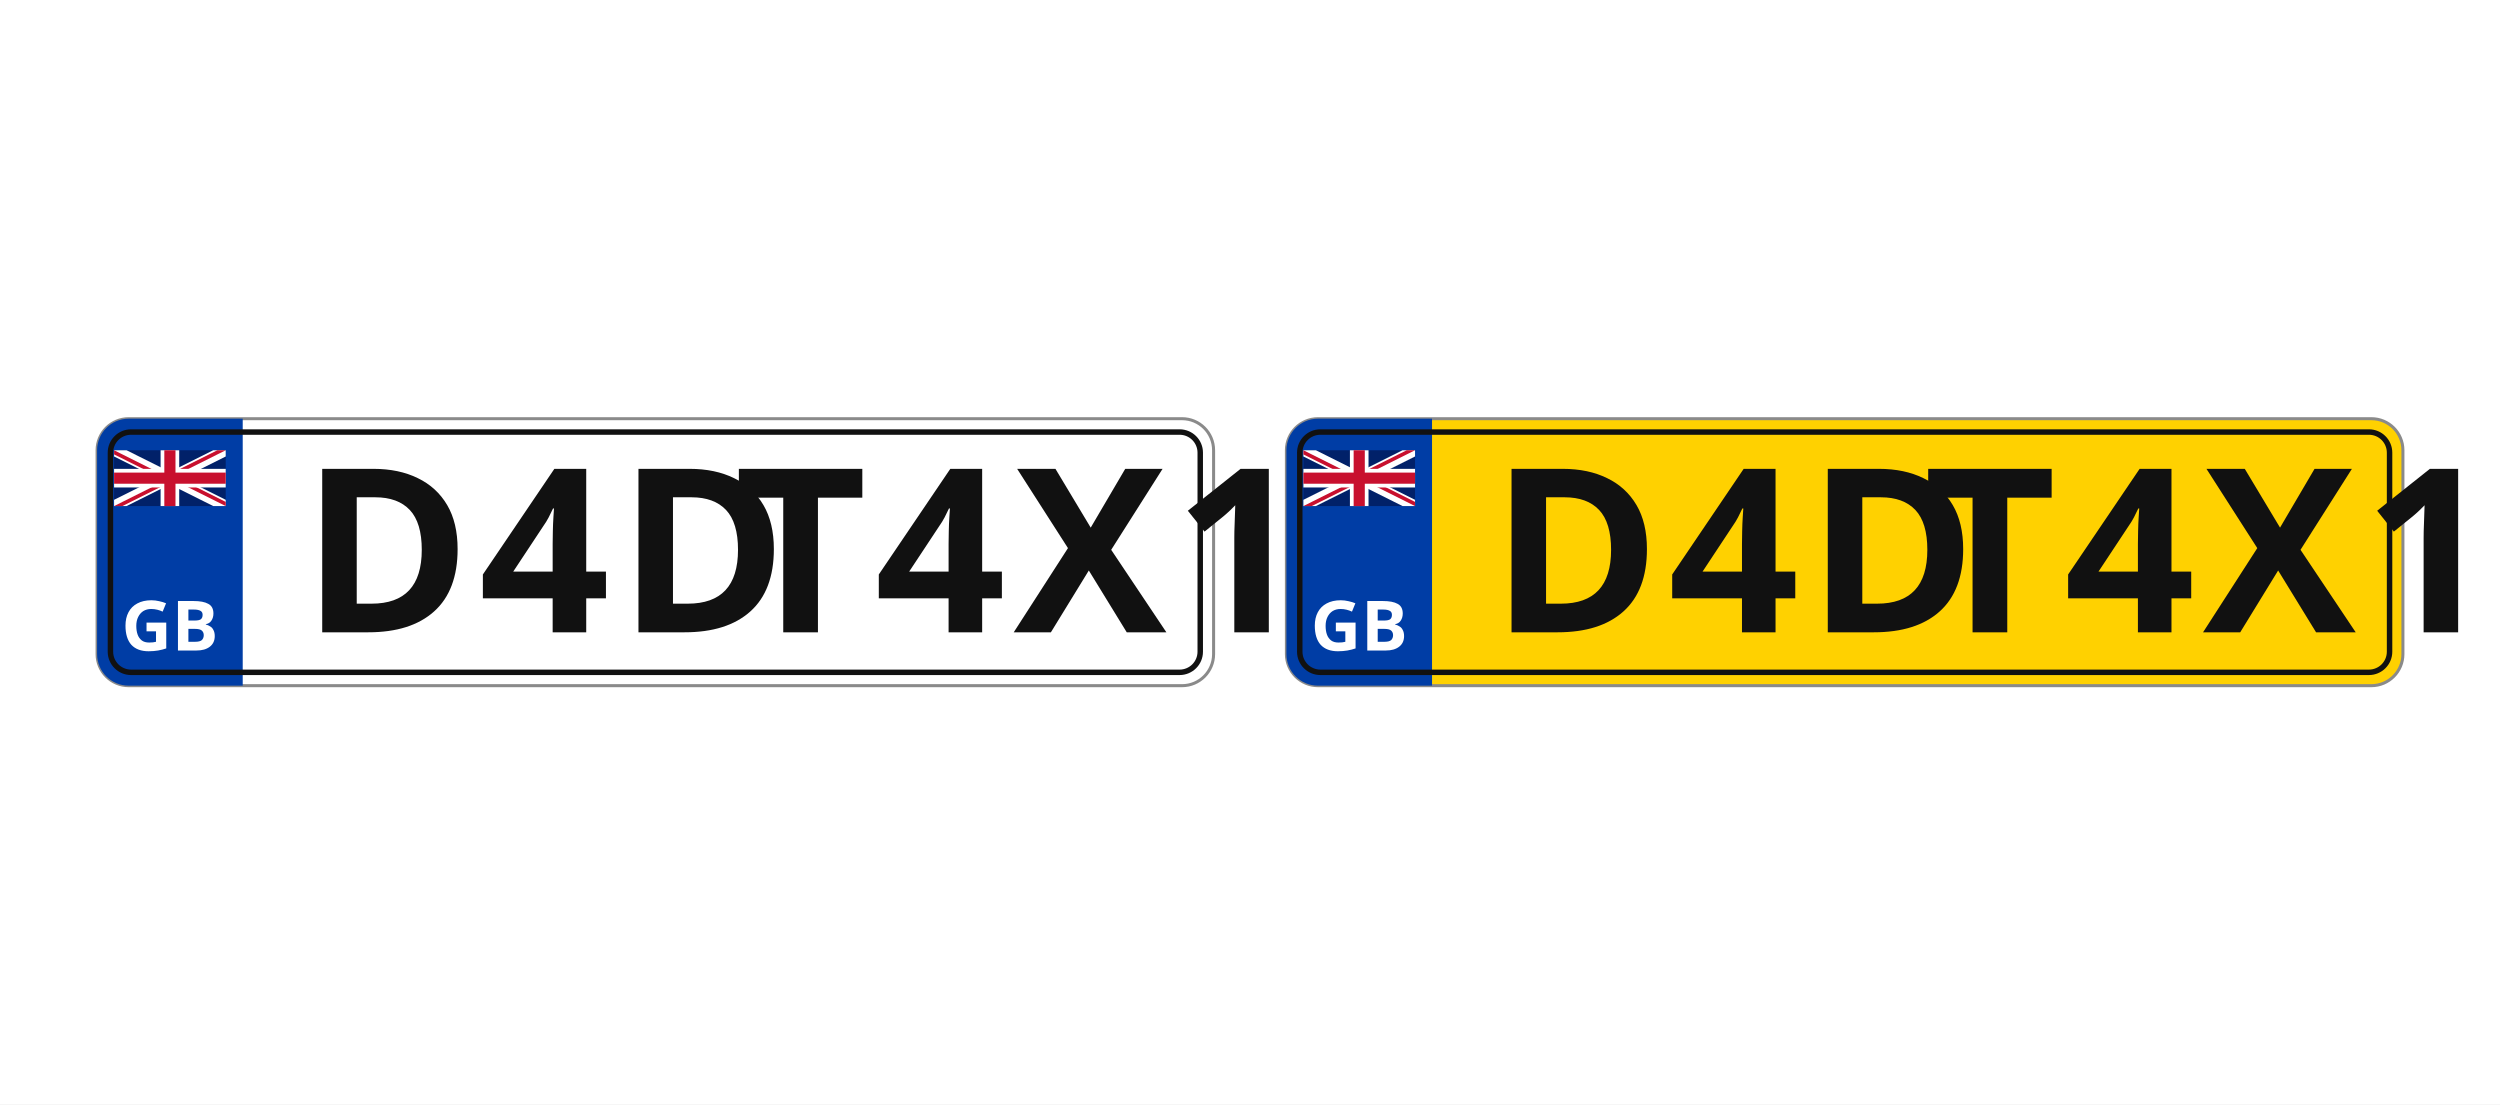
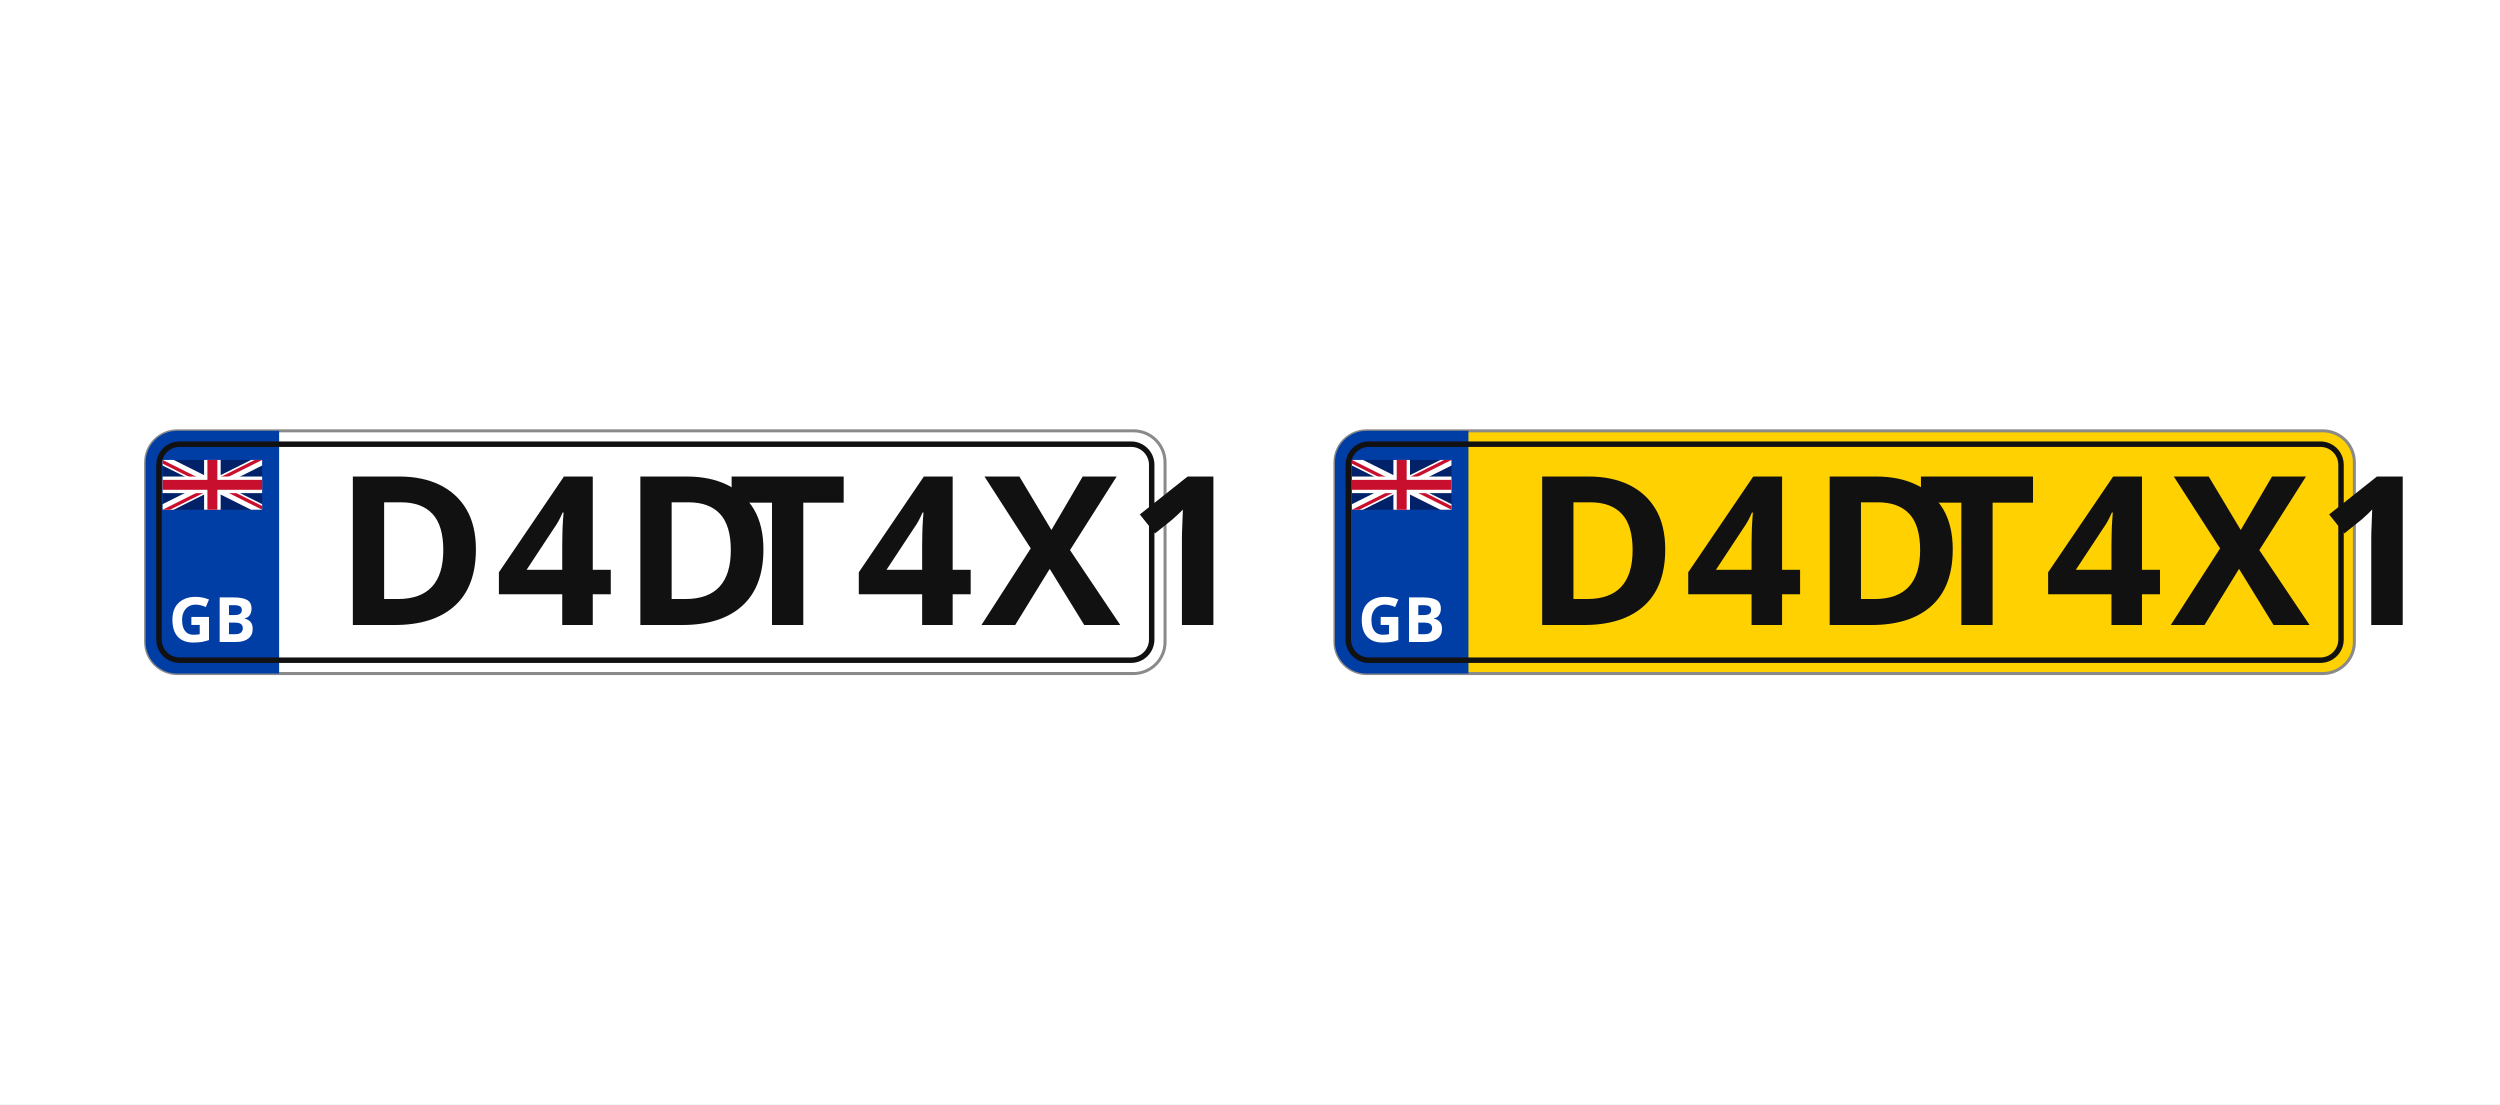
<svg xmlns="http://www.w3.org/2000/svg" width="206mm" height="91mm" viewBox="0 0 206 91">
  <g id="Background">
    <rect width="206.0" height="91.0" fill="#FFFFFF" />
  </g>
  <g id="front">
    <clipPath id="frontc">
-       <rect x="8.000" y="34.500" width="92.0" height="22.0" rx="2.6" />
+       <rect x="12.000" y="35.500" width="84.0" height="20.0" rx="2.6" />
    </clipPath>
-     <rect x="8.000" y="34.500" width="92.0" height="22.0" rx="2.6" fill="#FFFFFF" stroke="#8A8A8A" stroke-width="0.25" />
+     <rect x="12.000" y="35.500" width="84.0" height="20.0" rx="2.6" fill="#FFFFFF" stroke="#8A8A8A" stroke-width="0.25" />
    <g clip-path="url(#frontc)">
-       <rect id="frontband" x="8.000" y="34.500" width="12.0" height="22.0" fill="#003DA5" />
+       <rect id="frontband" x="12.000" y="35.500" width="11.0" height="20.0" fill="#003DA5" />
    </g>
-     <svg x="9.400" y="37.100" width="9.200" height="4.600" viewBox="0 0 60 30">
+     <svg x="13.400" y="37.900" width="8.200" height="4.100" viewBox="0 0 60 30">
      <clipPath id="frontfs">
        <path d="M0,0 v30 h60 v-30 z" />
      </clipPath>
      <clipPath id="frontft">
        <path d="M30,15 h30 v15 z v15 h-30 z h-30 v-15 z v-15 h30 z" />
      </clipPath>
      <g clip-path="url(#frontfs)">
        <path d="M0,0 v30 h60 v-30 z" fill="#012169" />
        <path d="M0,0 L60,30 M60,0 L0,30" stroke="#fff" stroke-width="6" />
        <path d="M0,0 L60,30 M60,0 L0,30" clip-path="url(#frontft)" stroke="#C8102E" stroke-width="4" />
        <path d="M30,0 v30 M0,15 h60" stroke="#fff" stroke-width="10" />
        <path d="M30,0 v30 M0,15 h60" stroke="#C8102E" stroke-width="6" />
      </g>
    </svg>
-     <text x="14.000" y="53.600" font-family="Barlow Condensed" font-weight="700" font-size="5.714" fill="#FFFFFF" text-anchor="middle">GB</text>
-     <g id="frontreg" font-family="Barlow Condensed" font-weight="700" font-size="18.857" letter-spacing="0.660" fill="#111111">
-       <text x="24.848" y="52.100">D4D</text>
-       <text x="60.507" y="52.100">T4X1</text>
+     <text x="17.500" y="52.900" font-family="Barlow Condensed" font-weight="700" font-size="5.143" fill="#FFFFFF" text-anchor="middle">GB</text>
+     <g id="frontreg" font-family="Barlow Condensed" font-weight="700" font-size="17.143" letter-spacing="0.600" fill="#111111">
+       <text x="27.526" y="51.500">D4D</text>
+       <text x="59.943" y="51.500">T4X1</text>
    </g>
-     <rect x="9.100" y="35.600" width="89.800" height="19.800" rx="1.7" fill="none" stroke="#111111" stroke-width="0.45" />
+     <rect x="13.100" y="36.600" width="81.800" height="17.800" rx="1.7" fill="none" stroke="#111111" stroke-width="0.45" />
  </g>
  <g id="rear">
    <clipPath id="rearc">
-       <rect x="106.000" y="34.500" width="92.0" height="22.0" rx="2.6" />
+       <rect x="110.000" y="35.500" width="84.0" height="20.0" rx="2.6" />
    </clipPath>
-     <rect x="106.000" y="34.500" width="92.0" height="22.0" rx="2.6" fill="#FFD100" stroke="#8A8A8A" stroke-width="0.25" />
+     <rect x="110.000" y="35.500" width="84.0" height="20.0" rx="2.6" fill="#FFD100" stroke="#8A8A8A" stroke-width="0.25" />
    <g clip-path="url(#rearc)">
-       <rect id="rearband" x="106.000" y="34.500" width="12.0" height="22.0" fill="#003DA5" />
+       <rect id="rearband" x="110.000" y="35.500" width="11.0" height="20.0" fill="#003DA5" />
    </g>
-     <svg x="107.400" y="37.100" width="9.200" height="4.600" viewBox="0 0 60 30">
+     <svg x="111.400" y="37.900" width="8.200" height="4.100" viewBox="0 0 60 30">
      <clipPath id="rearfs">
        <path d="M0,0 v30 h60 v-30 z" />
      </clipPath>
      <clipPath id="rearft">
        <path d="M30,15 h30 v15 z v15 h-30 z h-30 v-15 z v-15 h30 z" />
      </clipPath>
      <g clip-path="url(#rearfs)">
        <path d="M0,0 v30 h60 v-30 z" fill="#012169" />
        <path d="M0,0 L60,30 M60,0 L0,30" stroke="#fff" stroke-width="6" />
        <path d="M0,0 L60,30 M60,0 L0,30" clip-path="url(#rearft)" stroke="#C8102E" stroke-width="4" />
        <path d="M30,0 v30 M0,15 h60" stroke="#fff" stroke-width="10" />
        <path d="M30,0 v30 M0,15 h60" stroke="#C8102E" stroke-width="6" />
      </g>
    </svg>
-     <text x="112.000" y="53.600" font-family="Barlow Condensed" font-weight="700" font-size="5.714" fill="#FFFFFF" text-anchor="middle">GB</text>
-     <g id="rearreg" font-family="Barlow Condensed" font-weight="700" font-size="18.857" letter-spacing="0.660" fill="#111111">
-       <text x="122.848" y="52.100">D4D</text>
-       <text x="158.507" y="52.100">T4X1</text>
+     <text x="115.500" y="52.900" font-family="Barlow Condensed" font-weight="700" font-size="5.143" fill="#FFFFFF" text-anchor="middle">GB</text>
+     <g id="rearreg" font-family="Barlow Condensed" font-weight="700" font-size="17.143" letter-spacing="0.600" fill="#111111">
+       <text x="125.526" y="51.500">D4D</text>
+       <text x="157.943" y="51.500">T4X1</text>
    </g>
-     <rect x="107.100" y="35.600" width="89.800" height="19.800" rx="1.7" fill="none" stroke="#111111" stroke-width="0.45" />
+     <rect x="111.100" y="36.600" width="81.800" height="17.800" rx="1.7" fill="none" stroke="#111111" stroke-width="0.45" />
  </g>
  <g id="Guides" style="display:none" fill="none" stroke-width="0.2">
    <rect x="3.0" y="3.0" width="200.0" height="85.0" stroke="#00AEEF" stroke-dasharray="2,1" />
    <rect x="6.0" y="6.0" width="194.0" height="79.0" stroke="#EC008C" stroke-dasharray="1,1" />
  </g>
</svg>
